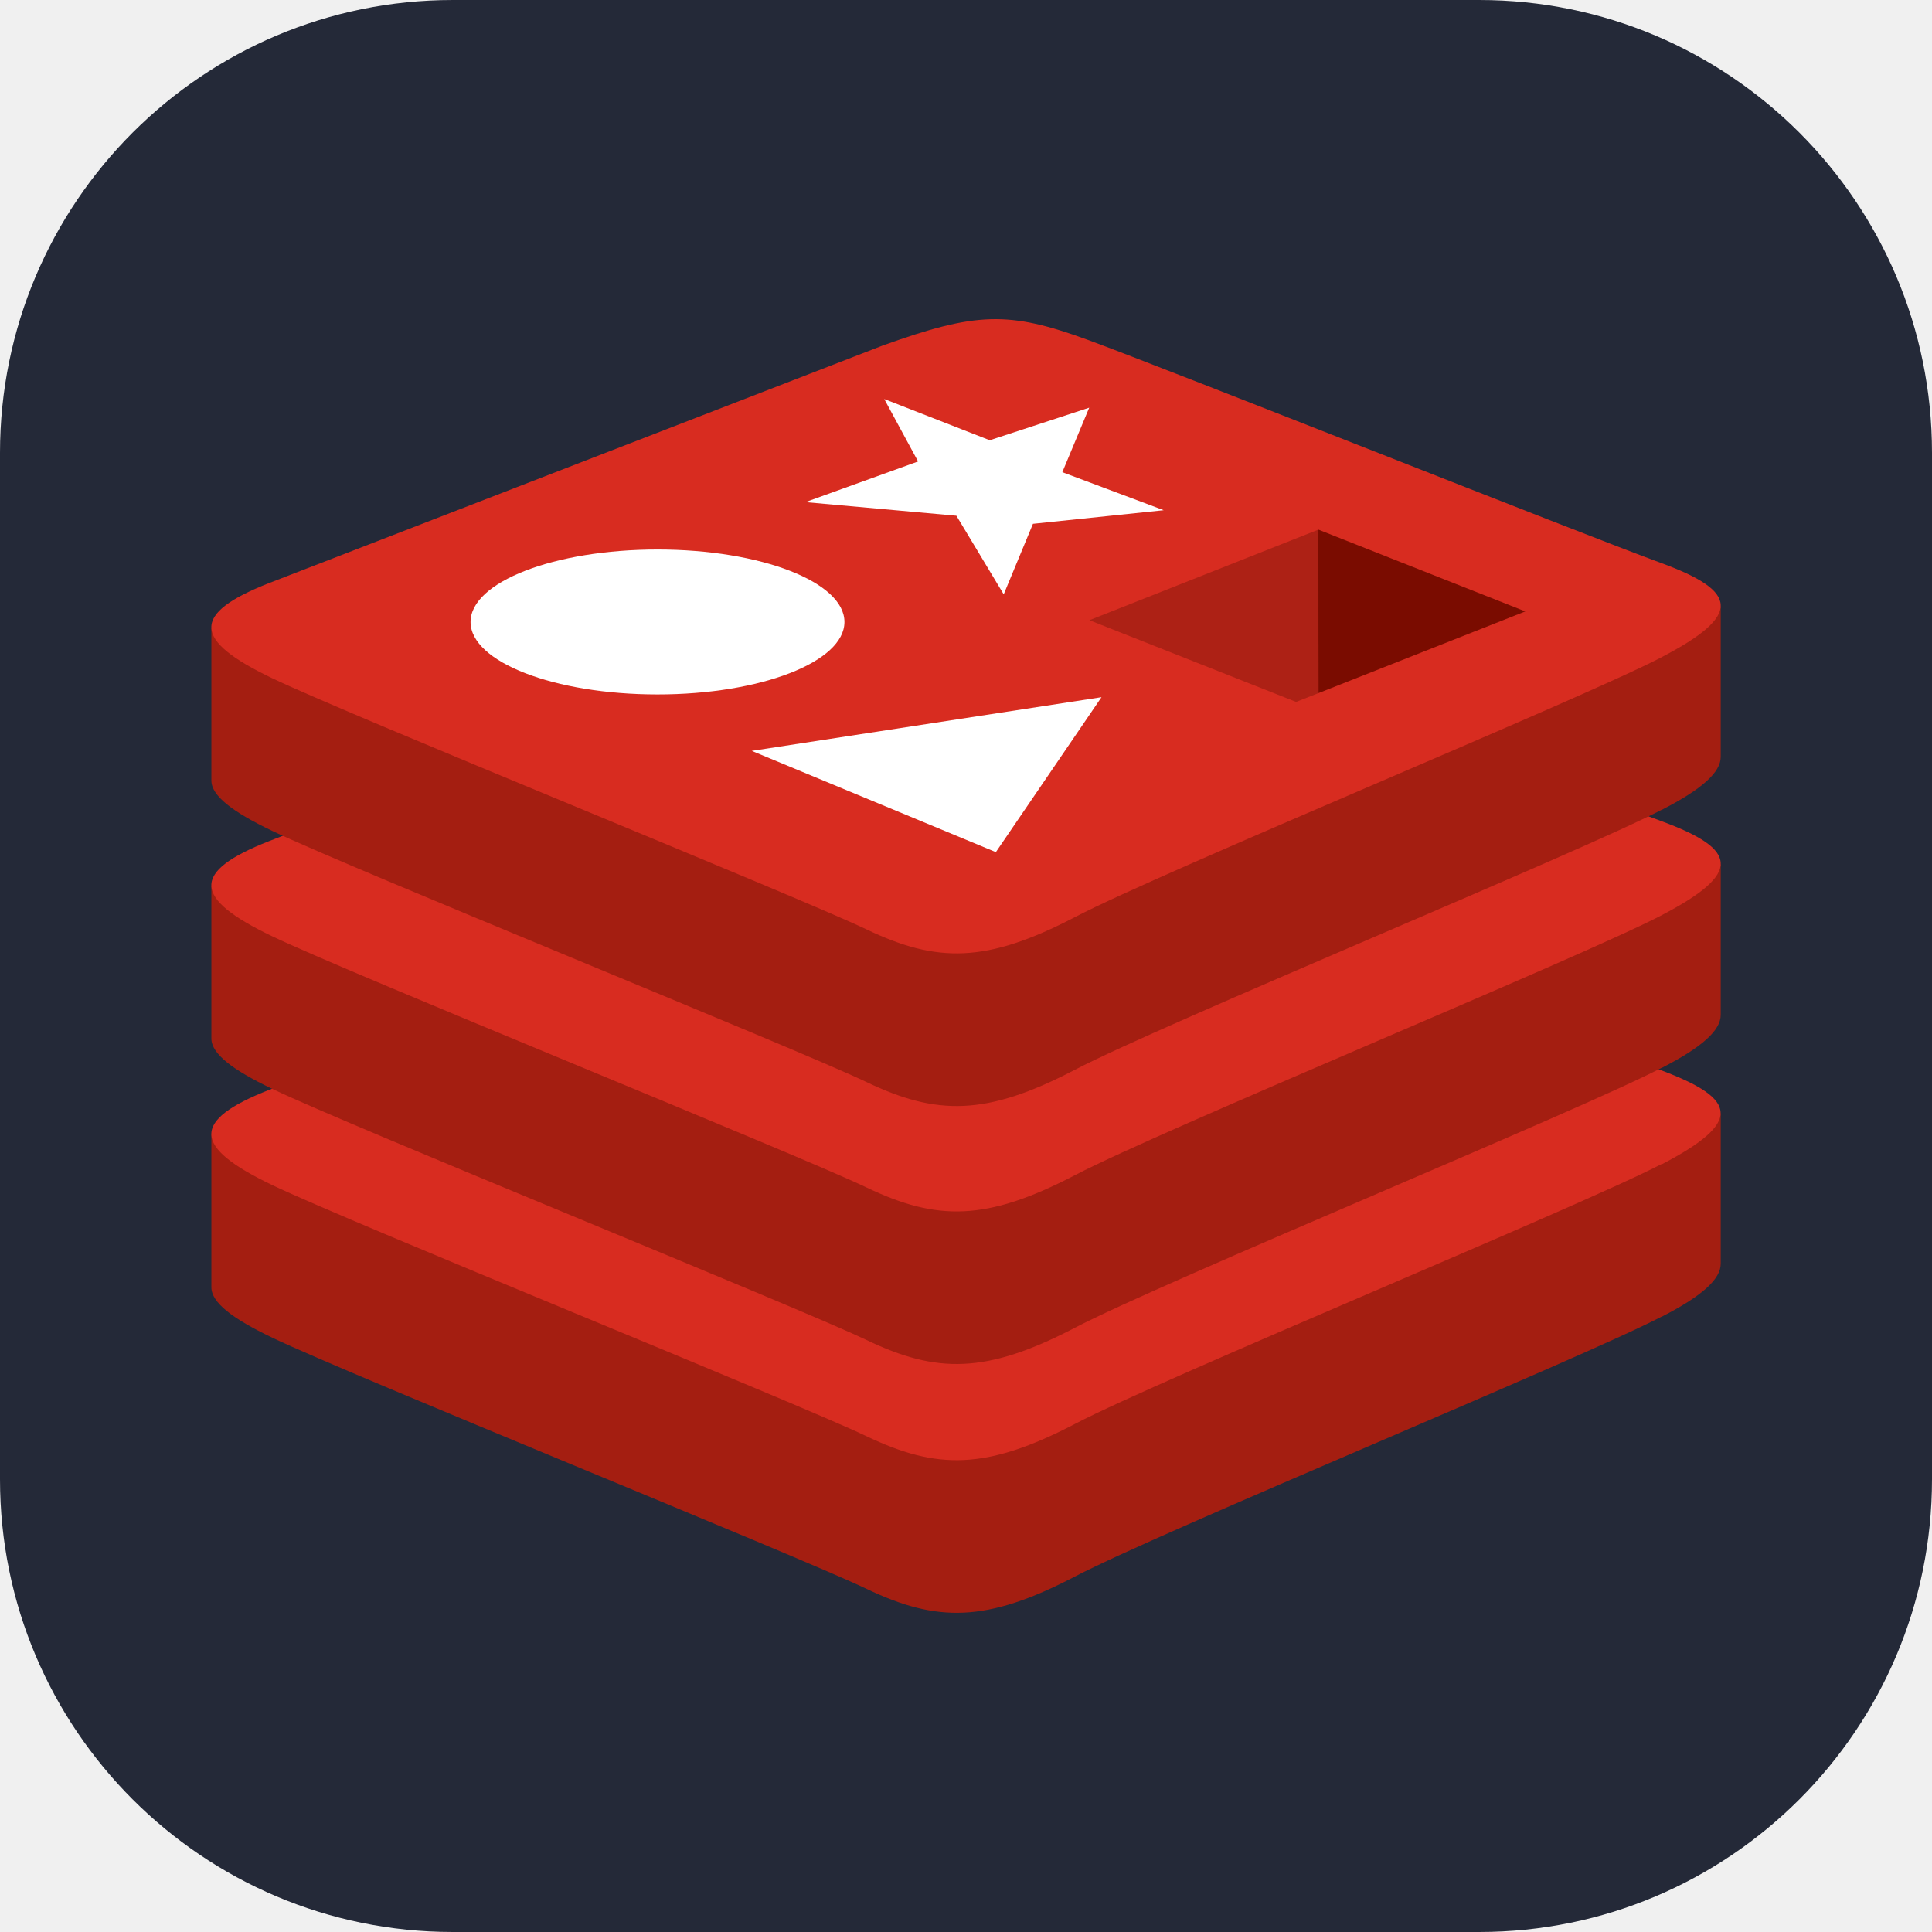
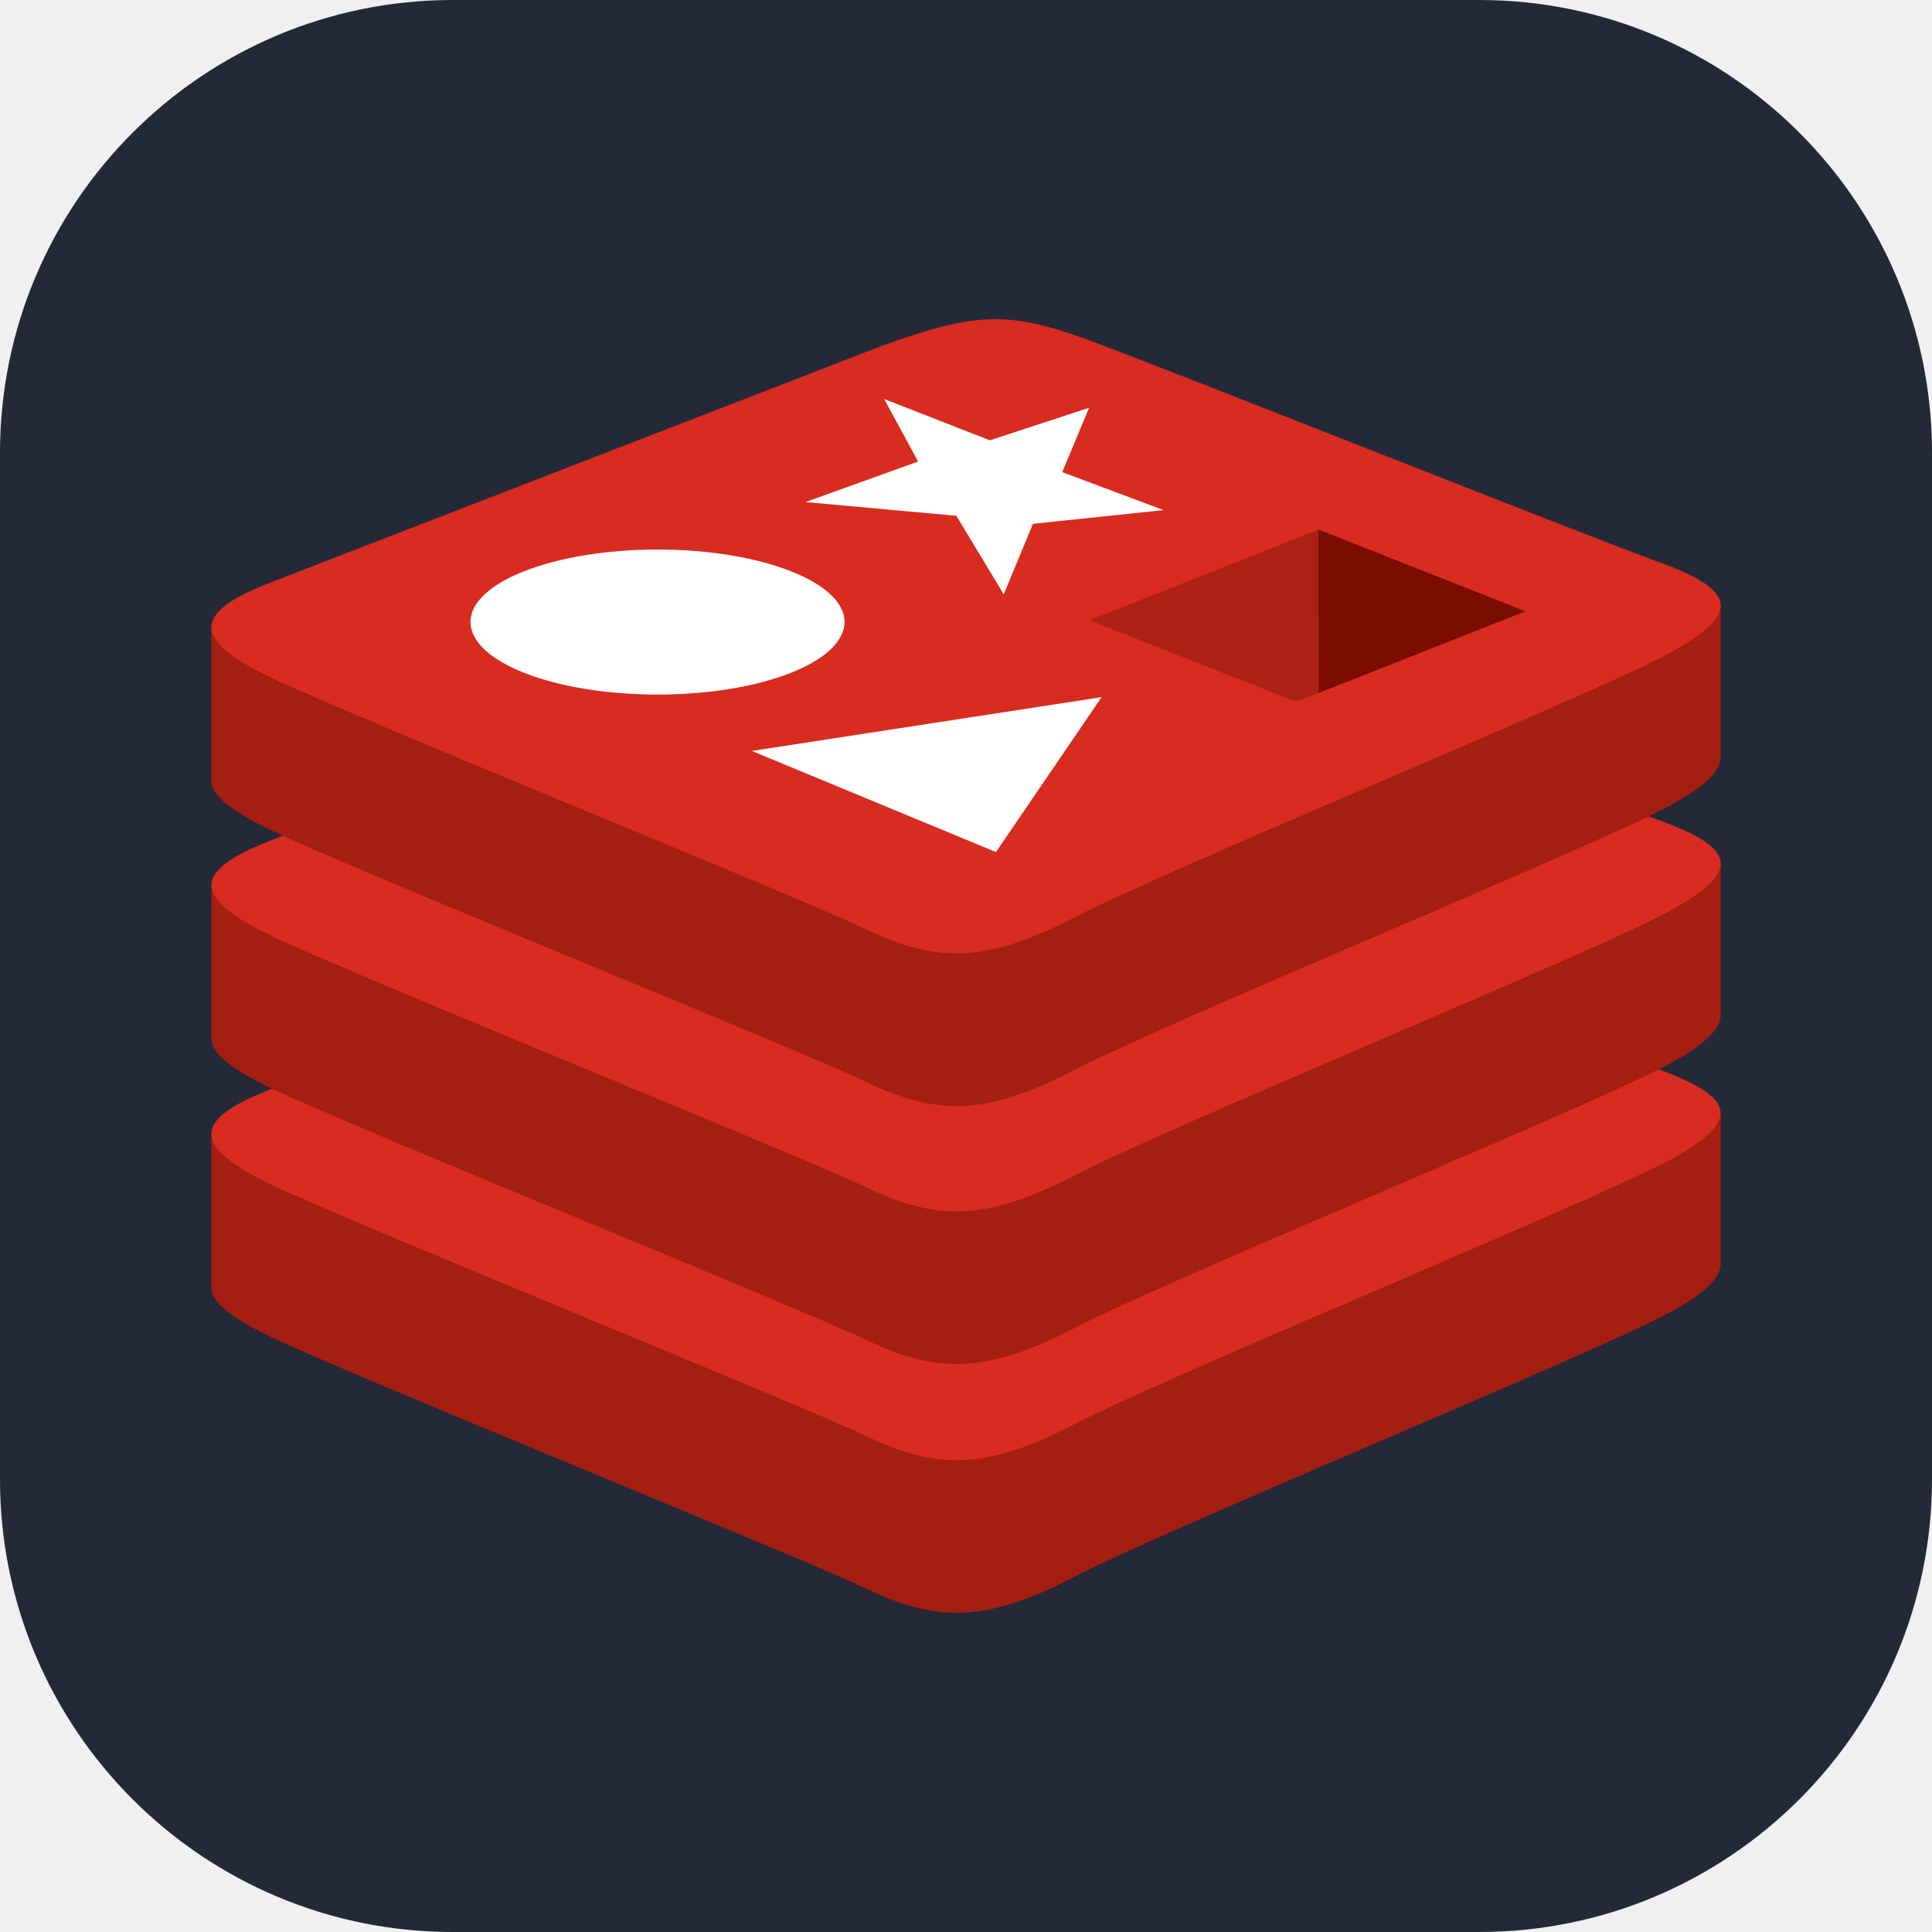
- <svg xmlns="http://www.w3.org/2000/svg" width="256" height="256" fill="none" viewBox="0 0 256 256">
-   <rect width="256" height="256" fill="#242938" rx="60" />
-   <g clip-path="url(#clip0_7_218)">
-     <path fill="#A41E11" d="M220.161 174.468C209.488 180.035 154.204 202.765 142.434 208.899C130.663 215.034 124.126 214.976 114.826 210.532C105.526 206.089 46.694 182.326 36.09 177.257C30.788 174.722 28.01 172.591 28.01 170.576V150.36C28.01 150.36 104.609 133.685 116.978 129.247C129.348 124.809 133.627 124.65 144.157 128.505C154.687 132.359 217.606 143.711 228.003 147.523V167.459C228.003 169.458 225.607 171.7 220.172 174.479L220.161 174.468Z" />
-     <path fill="#D82C20" d="M220.162 154.246C209.488 159.813 154.204 182.543 142.434 188.677C130.663 194.812 124.126 194.753 114.826 190.31C105.526 185.867 46.695 162.103 36.09 157.035C25.486 151.966 25.274 148.483 35.682 144.405L116.973 112.932C129.338 108.5 133.622 108.335 144.151 112.19C154.681 116.045 209.632 137.916 220.024 141.786C230.416 145.657 230.824 148.732 220.151 154.299L220.162 154.246Z" />
-     <path fill="#A41E11" d="M220.161 141.5C209.488 147.067 154.204 169.797 142.434 175.931C130.663 182.066 124.126 182.007 114.826 177.564C105.526 173.121 46.694 149.357 36.09 144.289C30.788 141.754 28.01 139.623 28.01 137.608V117.391C28.01 117.391 104.609 100.716 116.978 96.279C129.348 91.841 133.627 91.682 144.157 95.536C154.687 99.391 217.606 110.743 228.003 114.555V134.491C228.003 136.489 225.607 138.732 220.172 141.51L220.161 141.5Z" />
-     <path fill="#D82C20" d="M220.162 121.283C209.488 126.85 154.204 149.58 142.434 155.715C130.663 161.849 124.126 161.791 114.826 157.348C105.526 152.904 46.695 129.141 36.09 124.072C25.486 119.003 25.274 115.52 35.682 111.442L116.973 79.975C129.338 75.537 133.622 75.378 144.151 79.233C154.681 83.087 209.632 104.963 220.034 108.765C230.437 112.567 230.835 115.711 220.162 121.278V121.283Z" />
-     <path fill="#A41E11" d="M220.161 107.312C209.488 112.879 154.204 135.609 142.434 141.749C130.663 147.889 124.126 147.825 114.826 143.382C105.526 138.939 46.694 115.175 36.09 110.106C30.788 107.572 28.01 105.441 28.01 103.426V83.198C28.01 83.198 104.609 66.524 116.978 62.086C129.348 57.648 133.627 57.489 144.157 61.343C154.687 65.198 217.606 76.55 228.003 80.362V100.298C228.003 102.297 225.607 104.539 220.172 107.318L220.161 107.312Z" />
-     <path fill="#D82C20" d="M220.162 87.09C209.488 92.657 154.204 115.387 142.434 121.522C130.663 127.656 124.126 127.598 114.826 123.155C105.526 118.712 46.695 94.948 36.09 89.879C25.486 84.81 25.274 81.327 35.682 77.25L116.973 45.782C129.338 41.344 133.622 41.185 144.151 45.04C154.681 48.894 209.632 70.77 220.034 74.572C230.437 78.374 230.835 81.518 220.162 87.085V87.09Z" />
-     <path fill="#fff" d="M132.996 78.755L126.729 68.337L106.719 66.534L121.65 61.147L117.169 52.876L131.146 58.337L144.326 54.021L140.763 62.568L154.199 67.605L136.872 69.408L132.996 78.755ZM99.614 99.497L145.954 92.382L131.957 112.911L99.614 99.497Z" />
-     <path fill="#fff" d="M87.123 92.016C100.803 92.016 111.894 87.717 111.894 82.414C111.894 77.111 100.803 72.812 87.123 72.812C73.442 72.812 62.352 77.111 62.352 82.414C62.352 87.717 73.442 92.016 87.123 92.016Z" />
-     <path fill="#7A0C00" d="M202.113 81.014L174.702 91.841L174.681 70.171L202.113 81.014Z" />
-     <path fill="#AD2115" d="M174.707 91.841L171.738 93.007L144.348 82.18L174.691 70.177L174.707 91.841Z" />
-   </g>
+ <svg xmlns="http://www.w3.org/2000/svg" width="32px" height="32px" viewBox="0 0 32 32" version="1.1">
  <defs>
-     <clipPath id="clip0_7_218">
-       <rect width="200" height="200" fill="#fff" transform="translate(28 28)" />
+     <clipPath id="clip1">
+       <path d="M 3.5 15 L 28.5 15 L 28.5 27 L 3.5 27 Z M 3.5 15 " />
+     </clipPath>
+     <clipPath id="clip2">
+       <path d="M 3.5 13 L 28.5 13 L 28.5 25 L 3.5 25 Z M 3.5 13 " />
+     </clipPath>
+     <clipPath id="clip3">
+       <path d="M 3.5 11 L 28.5 11 L 28.5 23 L 3.5 23 Z M 3.5 11 " />
+     </clipPath>
+     <clipPath id="clip4">
+       <path d="M 3.5 9 L 28.5 9 L 28.5 21 L 3.5 21 Z M 3.5 9 " />
+     </clipPath>
+     <clipPath id="clip5">
+       <path d="M 3.5 7 L 28.5 7 L 28.5 19 L 3.5 19 Z M 3.5 7 " />
+     </clipPath>
+     <clipPath id="clip6">
+       <path d="M 3.5 5 L 28.5 5 L 28.5 16 L 3.5 16 Z M 3.5 5 " />
    </clipPath>
  </defs>
+   <g id="surface1">
+     <path style=" stroke:none;fill-rule:nonzero;fill:rgb(14.118%,16.078%,21.961%);fill-opacity:1;" d="M 7.5 0 L 24.5 0 C 28.641 0 32 3.359 32 7.5 L 32 24.5 C 32 28.641 28.641 32 24.5 32 L 7.5 32 C 3.359 32 0 28.641 0 24.5 L 0 7.5 C 0 3.359 3.359 0 7.5 0 Z M 7.5 0 " />
+     <g clip-path="url(#clip1)" clip-rule="nonzero">
+       <path style=" stroke:none;fill-rule:nonzero;fill:rgb(64.314%,11.765%,6.667%);fill-opacity:1;" d="M 27.52 21.809 C 26.188 22.504 19.277 25.344 17.805 26.113 C 16.332 26.879 15.516 26.871 14.352 26.316 C 13.191 25.762 5.836 22.789 4.512 22.156 C 3.848 21.84 3.5 21.574 3.5 21.32 L 3.5 18.797 C 3.5 18.797 13.074 16.711 14.621 16.156 C 16.168 15.602 16.703 15.582 18.02 16.062 C 19.336 16.543 27.199 17.965 28.5 18.441 L 28.5 20.934 C 28.5 21.184 28.199 21.461 27.523 21.809 Z M 27.52 21.809 " />
+     </g>
+     <g clip-path="url(#clip2)" clip-rule="nonzero">
+       <path style=" stroke:none;fill-rule:nonzero;fill:rgb(84.706%,17.255%,12.549%);fill-opacity:1;" d="M 27.52 19.281 C 26.188 19.977 19.277 22.816 17.805 23.586 C 16.332 24.352 15.516 24.344 14.352 23.789 C 13.191 23.234 5.836 20.262 4.512 19.629 C 3.188 18.996 3.16 18.559 4.461 18.051 L 14.621 14.117 C 16.168 13.562 16.703 13.543 18.02 14.023 C 19.336 14.504 26.203 17.238 27.504 17.723 C 28.801 18.207 28.852 18.59 27.52 19.289 Z M 27.52 19.281 " />
+     </g>
+     <g clip-path="url(#clip3)" clip-rule="nonzero">
+       <path style=" stroke:none;fill-rule:nonzero;fill:rgb(64.314%,11.765%,6.667%);fill-opacity:1;" d="M 27.52 17.688 C 26.188 18.383 19.277 21.227 17.805 21.992 C 16.332 22.758 15.516 22.75 14.352 22.195 C 13.191 21.641 5.836 18.668 4.512 18.035 C 3.848 17.719 3.5 17.453 3.5 17.199 L 3.5 14.676 C 3.5 14.676 13.074 12.59 14.621 12.035 C 16.168 11.48 16.703 11.461 18.02 11.941 C 19.336 12.426 27.199 13.844 28.5 14.32 L 28.5 16.812 C 28.5 17.062 28.199 17.34 27.523 17.688 Z M 27.52 17.688 " />
+     </g>
+     <g clip-path="url(#clip4)" clip-rule="nonzero">
+       <path style=" stroke:none;fill-rule:nonzero;fill:rgb(84.706%,17.255%,12.549%);fill-opacity:1;" d="M 27.52 15.16 C 26.188 15.855 19.277 18.699 17.805 19.465 C 16.332 20.23 15.516 20.223 14.352 19.668 C 13.191 19.113 5.836 16.145 4.512 15.508 C 3.188 14.875 3.16 14.441 4.461 13.93 L 14.621 9.996 C 16.168 9.441 16.703 9.422 18.02 9.902 C 19.336 10.387 26.203 13.121 27.504 13.594 C 28.805 14.07 28.855 14.465 27.52 15.16 Z M 27.52 15.16 " />
+     </g>
+     <g clip-path="url(#clip5)" clip-rule="nonzero">
+       <path style=" stroke:none;fill-rule:nonzero;fill:rgb(64.314%,11.765%,6.667%);fill-opacity:1;" d="M 27.52 13.414 C 26.188 14.109 19.277 16.949 17.805 17.719 C 16.332 18.484 15.516 18.477 14.352 17.922 C 13.191 17.367 5.836 14.398 4.512 13.762 C 3.848 13.445 3.5 13.18 3.5 12.93 L 3.5 10.398 C 3.5 10.398 13.074 8.316 14.621 7.762 C 16.168 7.207 16.703 7.188 18.02 7.668 C 19.336 8.148 27.199 9.57 28.5 10.047 L 28.5 12.539 C 28.5 12.789 28.199 13.066 27.523 13.414 Z M 27.52 13.414 " />
+     </g>
+     <g clip-path="url(#clip6)" clip-rule="nonzero">
+       <path style=" stroke:none;fill-rule:nonzero;fill:rgb(84.706%,17.255%,12.549%);fill-opacity:1;" d="M 27.52 10.887 C 26.188 11.582 19.277 14.422 17.805 15.191 C 16.332 15.957 15.516 15.949 14.352 15.395 C 13.191 14.84 5.836 11.867 4.512 11.234 C 3.188 10.602 3.16 10.164 4.461 9.656 L 14.621 5.723 C 16.168 5.168 16.703 5.148 18.02 5.629 C 19.336 6.113 26.203 8.848 27.504 9.32 C 28.805 9.797 28.855 10.191 27.52 10.887 Z M 27.52 10.887 " />
+     </g>
+     <path style=" stroke:none;fill-rule:nonzero;fill:rgb(100%,100%,100%);fill-opacity:1;" d="M 16.625 9.844 L 15.84 8.543 L 13.34 8.316 L 15.207 7.645 L 14.645 6.609 L 16.395 7.293 L 18.039 6.754 L 17.594 7.82 L 19.273 8.449 L 17.109 8.676 Z M 12.453 12.438 L 18.246 11.547 L 16.496 14.113 Z M 12.453 12.438 " />
+     <path style=" stroke:none;fill-rule:nonzero;fill:rgb(100%,100%,100%);fill-opacity:1;" d="M 10.891 11.504 C 12.602 11.504 13.988 10.965 13.988 10.301 C 13.988 9.641 12.602 9.102 10.891 9.102 C 9.18 9.102 7.793 9.641 7.793 10.301 C 7.793 10.965 9.18 11.504 10.891 11.504 Z M 10.891 11.504 " />
+     <path style=" stroke:none;fill-rule:nonzero;fill:rgb(47.843%,4.706%,0%);fill-opacity:1;" d="M 25.266 10.125 L 21.836 11.48 L 21.836 8.77 Z M 25.266 10.125 " />
+     <path style=" stroke:none;fill-rule:nonzero;fill:rgb(67.843%,12.941%,8.235%);fill-opacity:1;" d="M 21.84 11.48 L 21.469 11.625 L 18.043 10.273 L 21.836 8.773 Z M 21.84 11.48 " />
+   </g>
</svg>
